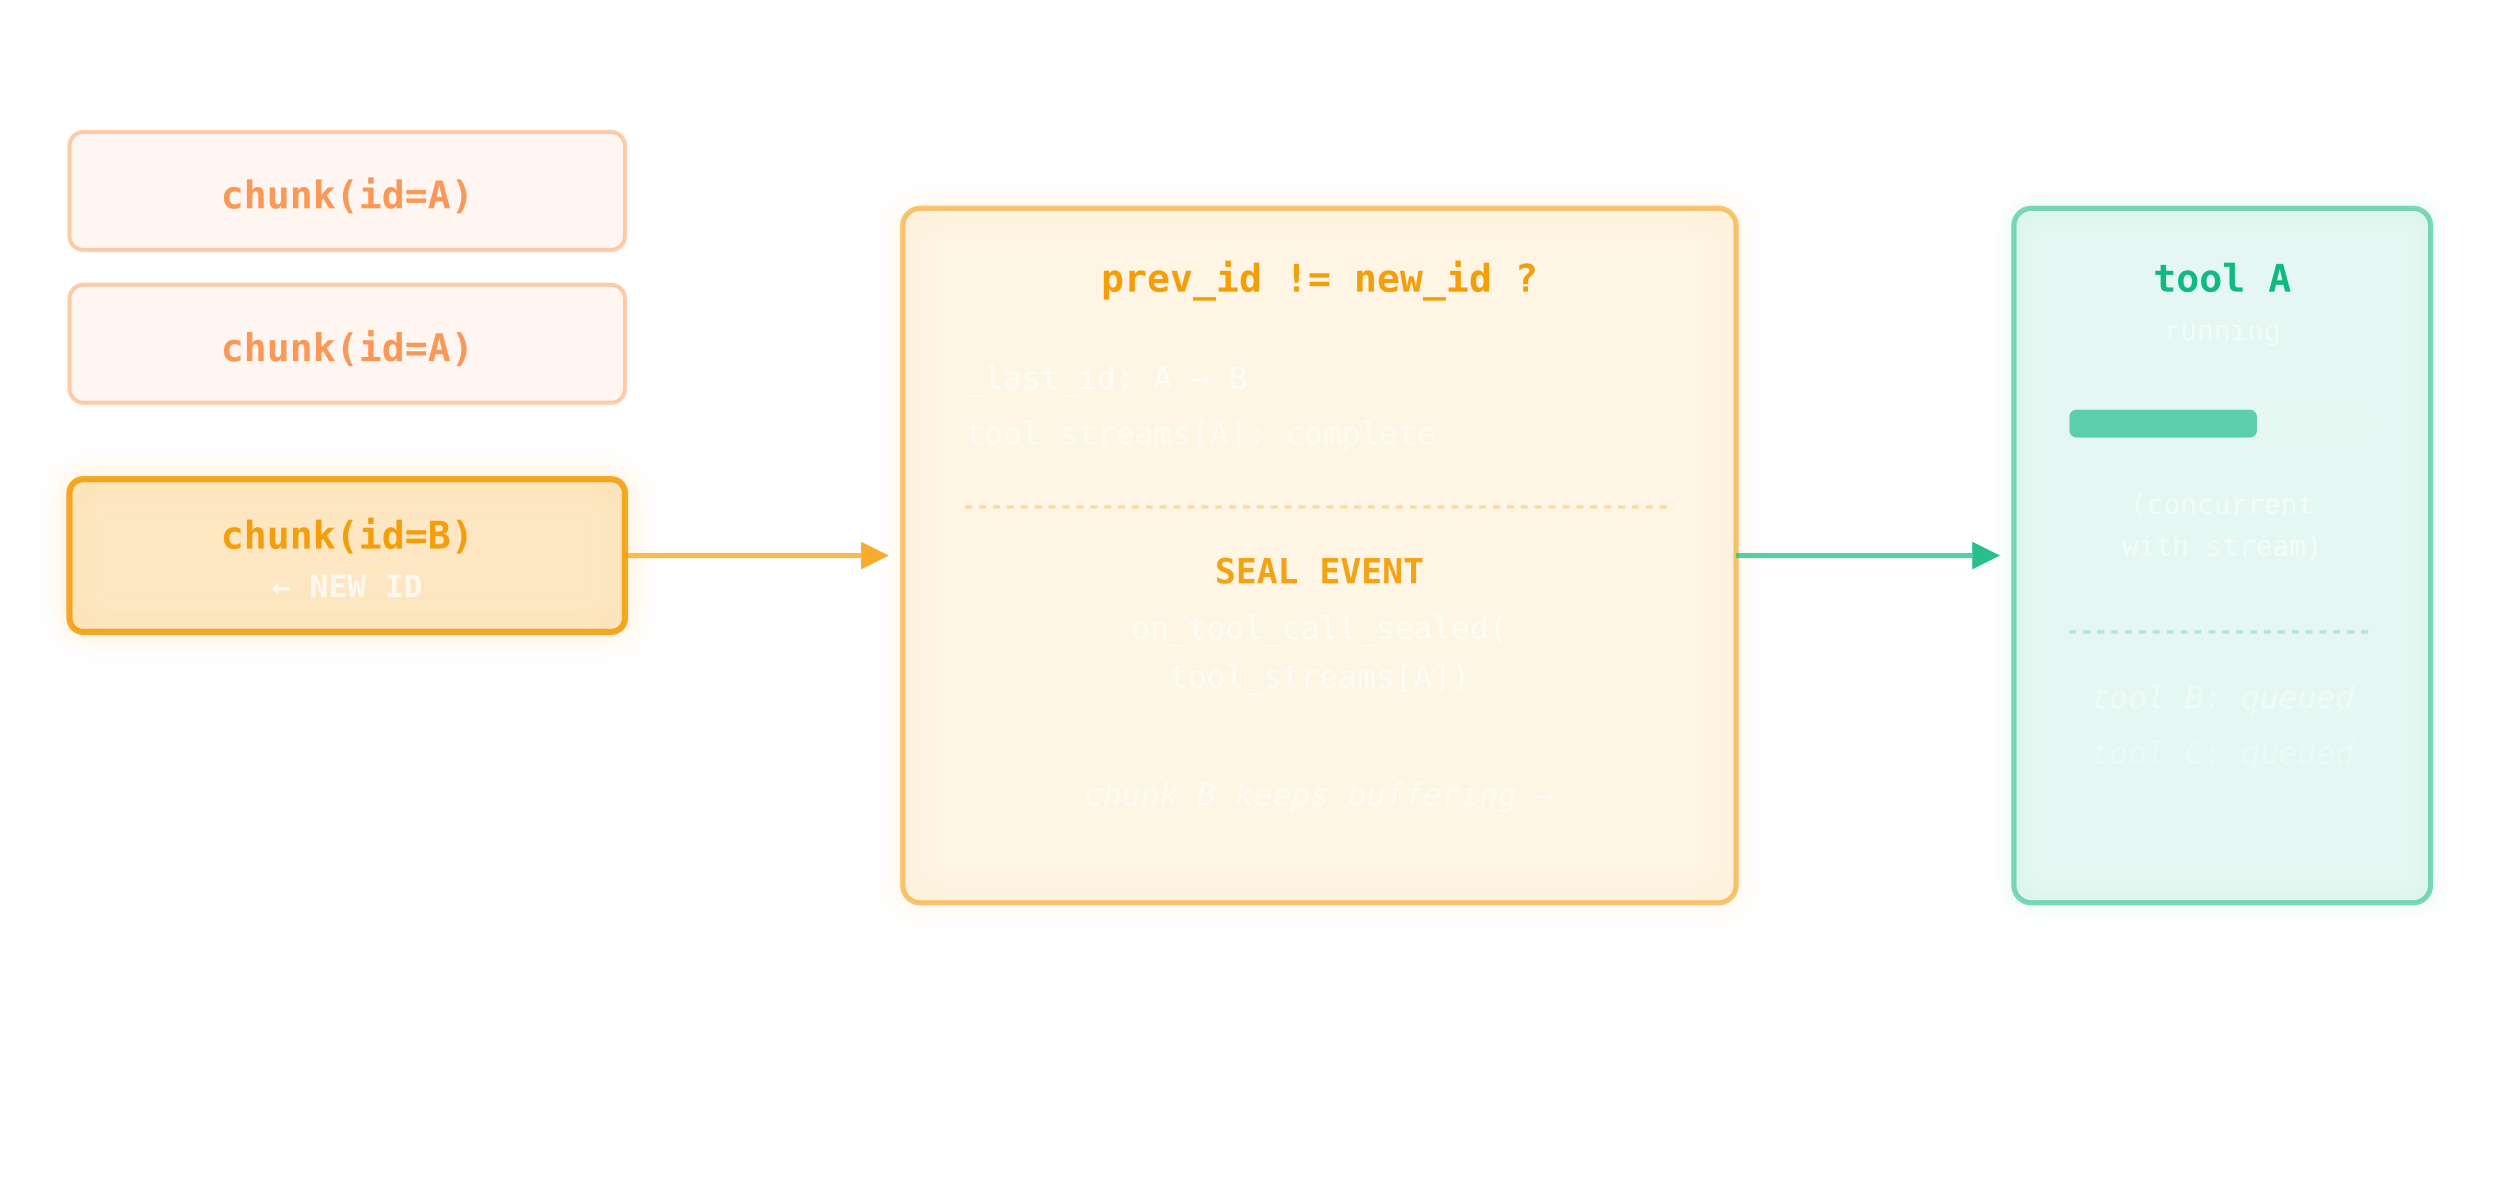
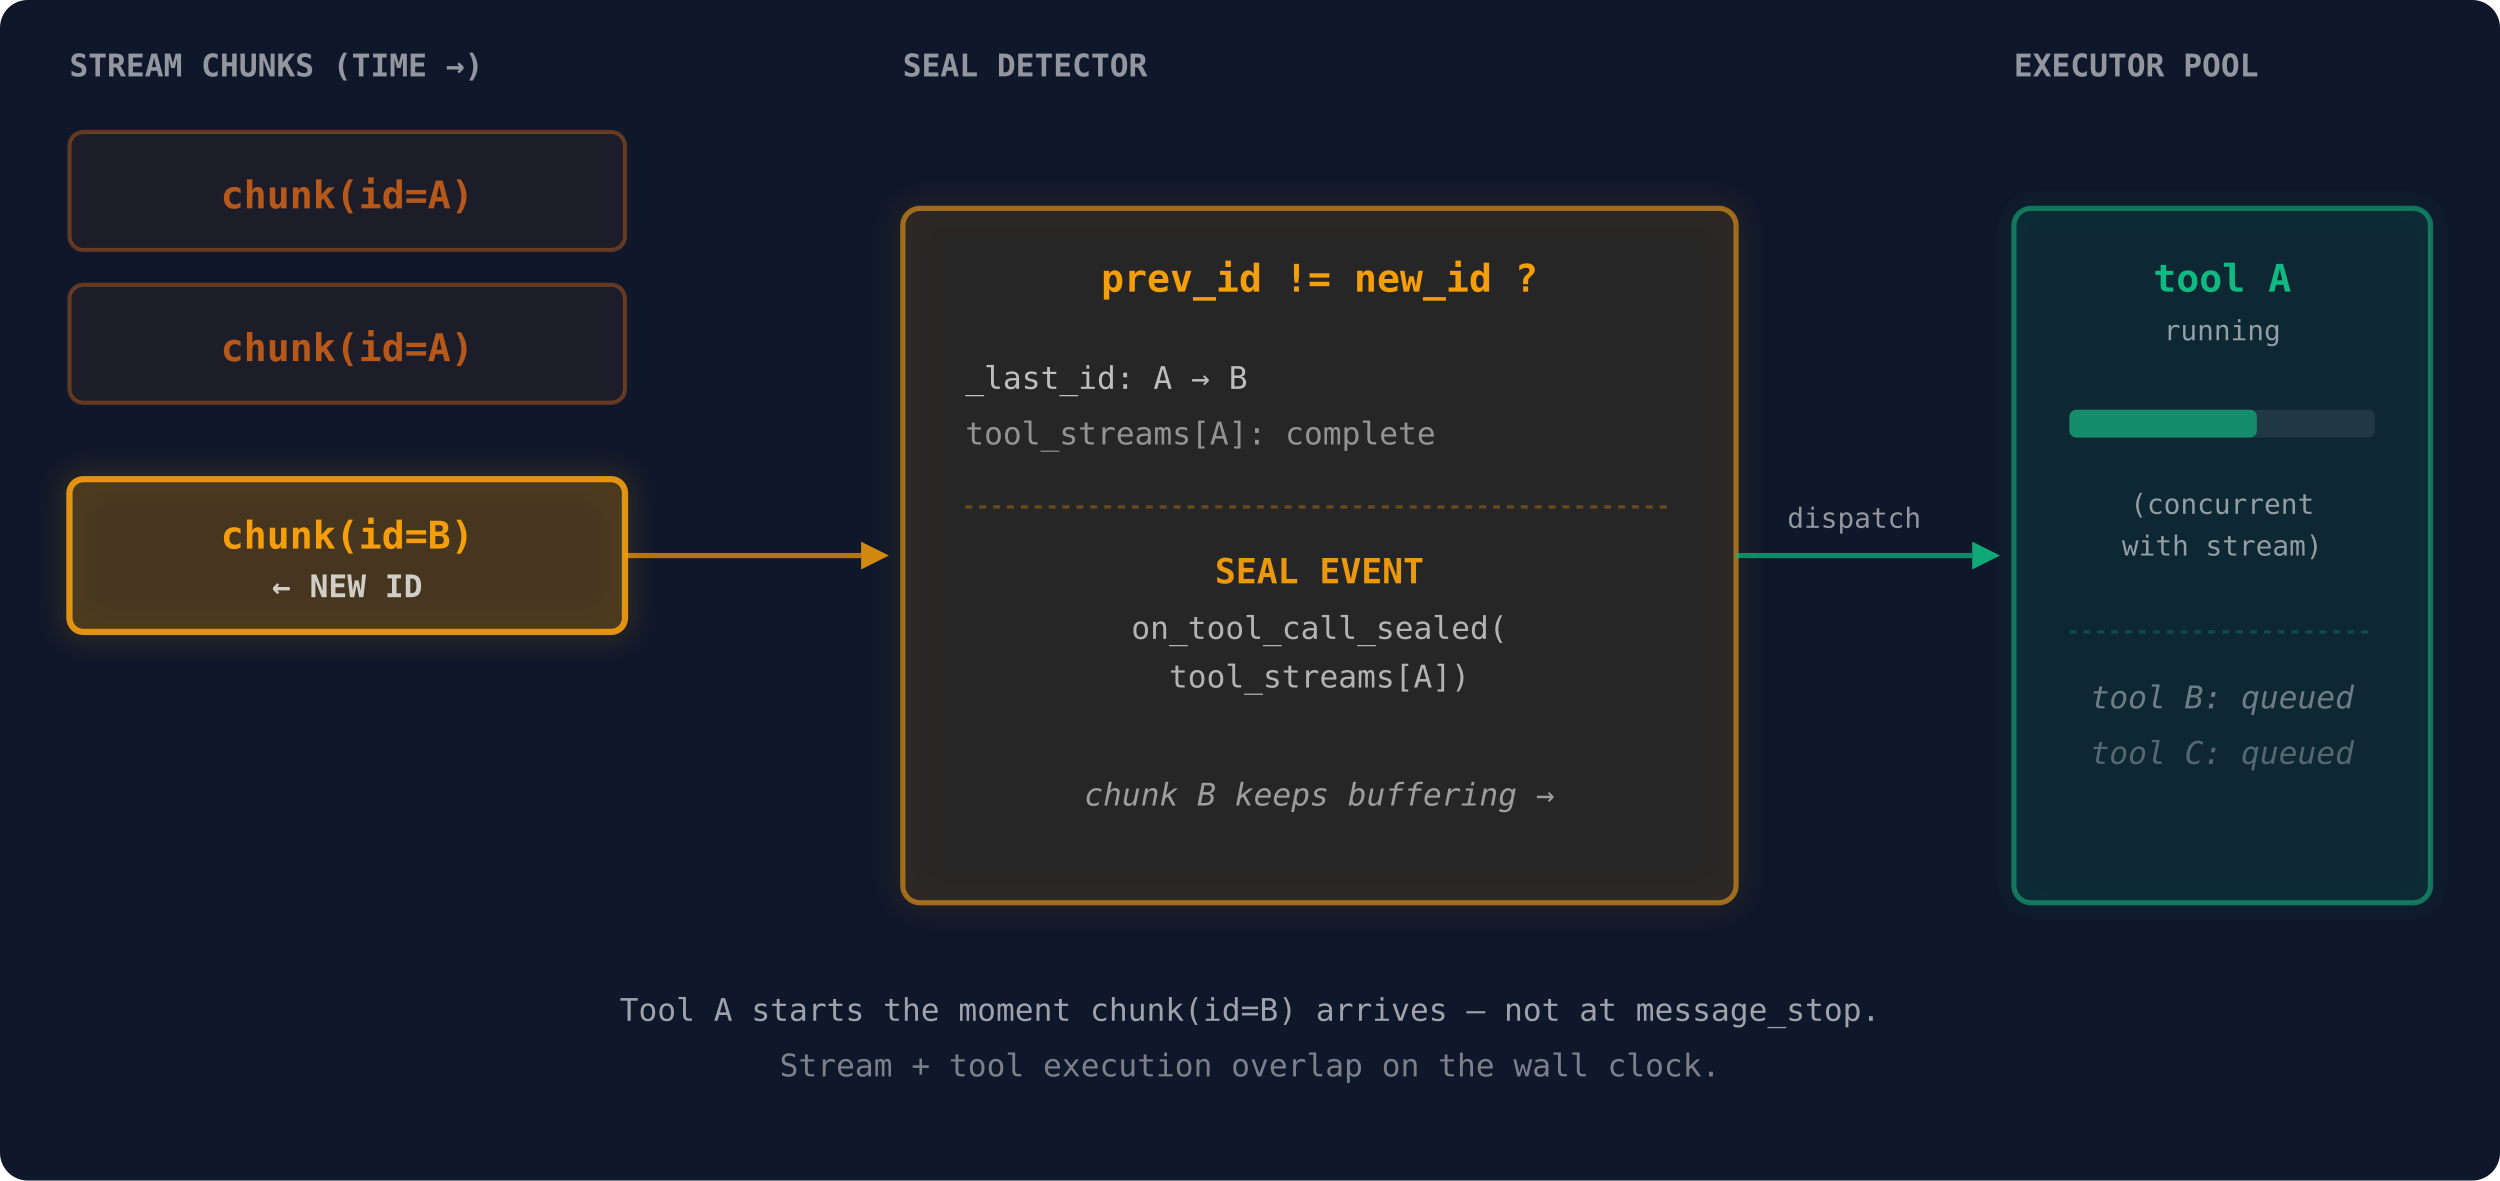
<svg xmlns="http://www.w3.org/2000/svg" viewBox="0 0 720 340" fill="none">
  <defs>
    <filter id="glow-amber-seal" x="-50%" y="-50%" width="200%" height="200%">
      <feDropShadow dx="0" dy="0" stdDeviation="4" flood-color="#f59e0b" flood-opacity="0.4" />
    </filter>
    <filter id="glow-emerald-seal" x="-50%" y="-50%" width="200%" height="200%">
      <feDropShadow dx="0" dy="0" stdDeviation="3" flood-color="#10b981" flood-opacity="0.35" />
    </filter>
  </defs>
+   <rect width="720" height="340" fill="#0f172a" rx="8" />
  <text x="20" y="22" fill="rgba(255,255,255,0.55)" font-family="IBM Plex Mono, monospace" font-size="9" font-weight="700">
            STREAM CHUNKS (TIME →)
          </text>
  <rect x="20" y="38" width="160" height="34" rx="4" fill="rgba(249,115,22,0.06)" stroke="rgba(249,115,22,0.35)" stroke-width="1.2" />
  <text x="100" y="60" text-anchor="middle" fill="rgba(249,115,22,0.7)" font-family="IBM Plex Mono, monospace" font-size="11" font-weight="700">
            chunk(id=A)
          </text>
  <rect x="20" y="82" width="160" height="34" rx="4" fill="rgba(249,115,22,0.06)" stroke="rgba(249,115,22,0.35)" stroke-width="1.2" />
  <text x="100" y="104" text-anchor="middle" fill="rgba(249,115,22,0.7)" font-family="IBM Plex Mono, monospace" font-size="11" font-weight="700">
            chunk(id=A)
          </text>
  <g filter="url(#glow-amber-seal)">
    <rect x="20" y="138" width="160" height="44" rx="4" fill="rgba(245,158,11,0.18)" stroke="rgba(245,158,11,0.9)" stroke-width="1.8" />
  </g>
  <text x="100" y="158" text-anchor="middle" fill="rgba(245,158,11,1)" font-family="IBM Plex Mono, monospace" font-size="11" font-weight="700">
            chunk(id=B)
          </text>
  <text x="100" y="172" text-anchor="middle" fill="rgba(255,255,255,0.75)" font-family="IBM Plex Mono, monospace" font-size="9" font-weight="700">
            ← NEW ID
          </text>
  <line x1="180" y1="160" x2="248" y2="160" stroke="rgba(245,158,11,0.7)" stroke-width="1.5" />
  <polygon points="248,156 256,160 248,164" fill="rgba(245,158,11,0.85)" />
  <text x="260" y="22" fill="rgba(255,255,255,0.55)" font-family="IBM Plex Mono, monospace" font-size="9" font-weight="700">
            SEAL DETECTOR
          </text>
  <g filter="url(#glow-amber-seal)">
    <rect x="260" y="60" width="240" height="200" rx="5" fill="rgba(245,158,11,0.08)" stroke="rgba(245,158,11,0.6)" stroke-width="1.5" />
  </g>
  <text x="380" y="84" text-anchor="middle" fill="rgba(245,158,11,1)" font-family="IBM Plex Mono, monospace" font-size="11" font-weight="700">
            prev_id != new_id ?
          </text>
  <text x="278" y="112" fill="rgba(255,255,255,0.7)" font-family="IBM Plex Mono, monospace" font-size="9">
            _last_id: A → B
          </text>
  <text x="278" y="128" fill="rgba(255,255,255,0.5)" font-family="IBM Plex Mono, monospace" font-size="9">
            tool_streams[A]: complete
          </text>
  <line x1="278" y1="146" x2="482" y2="146" stroke="rgba(245,158,11,0.3)" stroke-dasharray="2 2" />
  <text x="380" y="168" text-anchor="middle" fill="rgba(245,158,11,0.95)" font-family="IBM Plex Mono, monospace" font-size="10" font-weight="700">
            SEAL EVENT
          </text>
  <text x="380" y="184" text-anchor="middle" fill="rgba(255,255,255,0.65)" font-family="IBM Plex Mono, monospace" font-size="9">
            on_tool_call_sealed(
          </text>
  <text x="380" y="198" text-anchor="middle" fill="rgba(255,255,255,0.65)" font-family="IBM Plex Mono, monospace" font-size="9">
            tool_streams[A])
          </text>
  <text x="380" y="232" text-anchor="middle" fill="rgba(255,255,255,0.55)" font-family="IBM Plex Mono, monospace" font-size="9" font-style="italic">
            chunk B keeps buffering →
          </text>
  <line x1="500" y1="160" x2="568" y2="160" stroke="rgba(16,185,129,0.7)" stroke-width="1.5" />
  <polygon points="568,156 576,160 568,164" fill="rgba(16,185,129,0.9)" />
  <text x="534" y="152" text-anchor="middle" fill="rgba(255,255,255,0.55)" font-family="IBM Plex Mono, monospace" font-size="8">
            dispatch
          </text>
  <text x="580" y="22" fill="rgba(255,255,255,0.55)" font-family="IBM Plex Mono, monospace" font-size="9" font-weight="700">
            EXECUTOR POOL
          </text>
  <g filter="url(#glow-emerald-seal)">
    <rect x="580" y="60" width="120" height="200" rx="5" fill="rgba(16,185,129,0.08)" stroke="rgba(16,185,129,0.55)" stroke-width="1.5" />
  </g>
  <text x="640" y="84" text-anchor="middle" fill="rgba(16,185,129,1)" font-family="IBM Plex Mono, monospace" font-size="11" font-weight="700">
            tool A
          </text>
  <text x="640" y="98" text-anchor="middle" fill="rgba(255,255,255,0.55)" font-family="IBM Plex Mono, monospace" font-size="8">
            running
          </text>
  <rect x="596" y="118" width="88" height="8" rx="2" fill="rgba(255,255,255,0.08)" />
  <rect x="596" y="118" width="54" height="8" rx="2" fill="rgba(16,185,129,0.65)" />
  <text x="640" y="148" text-anchor="middle" fill="rgba(255,255,255,0.55)" font-family="IBM Plex Mono, monospace" font-size="8">
            (concurrent
          </text>
  <text x="640" y="160" text-anchor="middle" fill="rgba(255,255,255,0.55)" font-family="IBM Plex Mono, monospace" font-size="8">
            with stream)
          </text>
  <line x1="596" y1="182" x2="684" y2="182" stroke="rgba(16,185,129,0.25)" stroke-dasharray="2 2" />
  <text x="640" y="204" text-anchor="middle" fill="rgba(255,255,255,0.4)" font-family="IBM Plex Mono, monospace" font-size="9" font-style="italic">
            tool B: queued
          </text>
  <text x="640" y="220" text-anchor="middle" fill="rgba(255,255,255,0.3)" font-family="IBM Plex Mono, monospace" font-size="9" font-style="italic">
            tool C: queued
          </text>
  <text x="360" y="294" text-anchor="middle" fill="rgba(255,255,255,0.6)" font-family="IBM Plex Mono, monospace" font-size="9">
            Tool A starts the moment chunk(id=B) arrives — not at message_stop.
          </text>
  <text x="360" y="310" text-anchor="middle" fill="rgba(255,255,255,0.45)" font-family="IBM Plex Mono, monospace" font-size="9">
            Stream + tool execution overlap on the wall clock.
          </text>
</svg>
